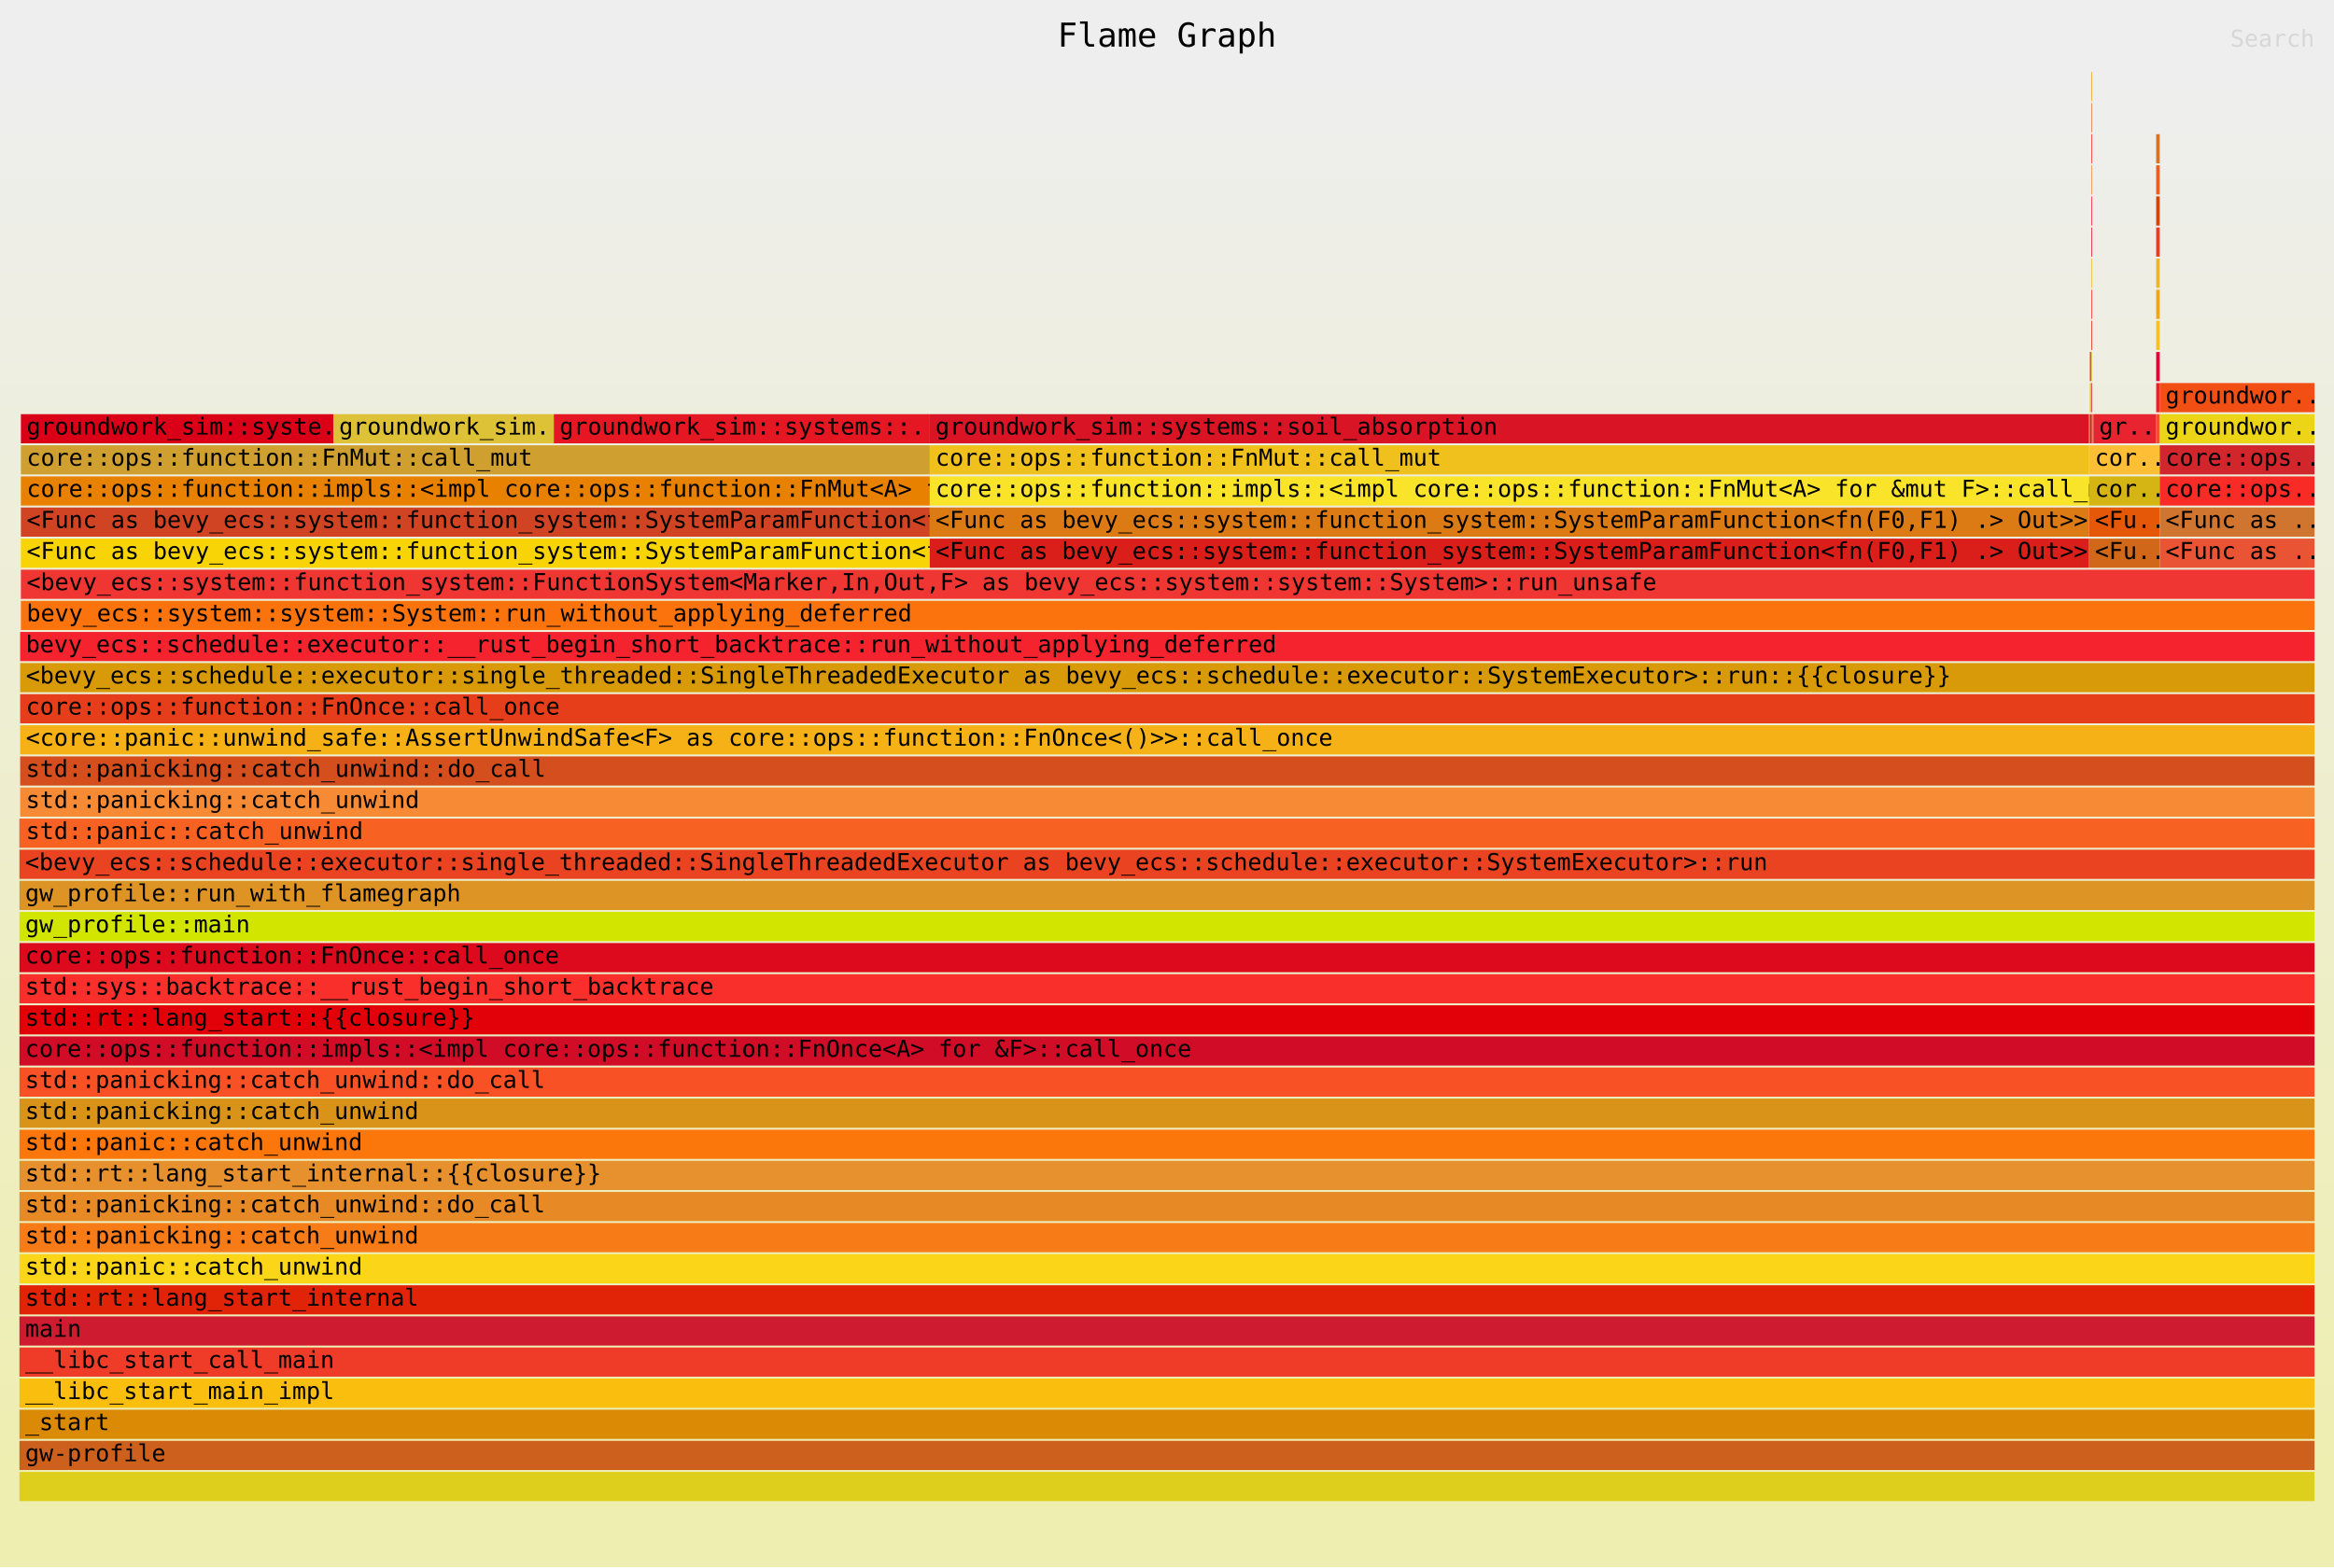
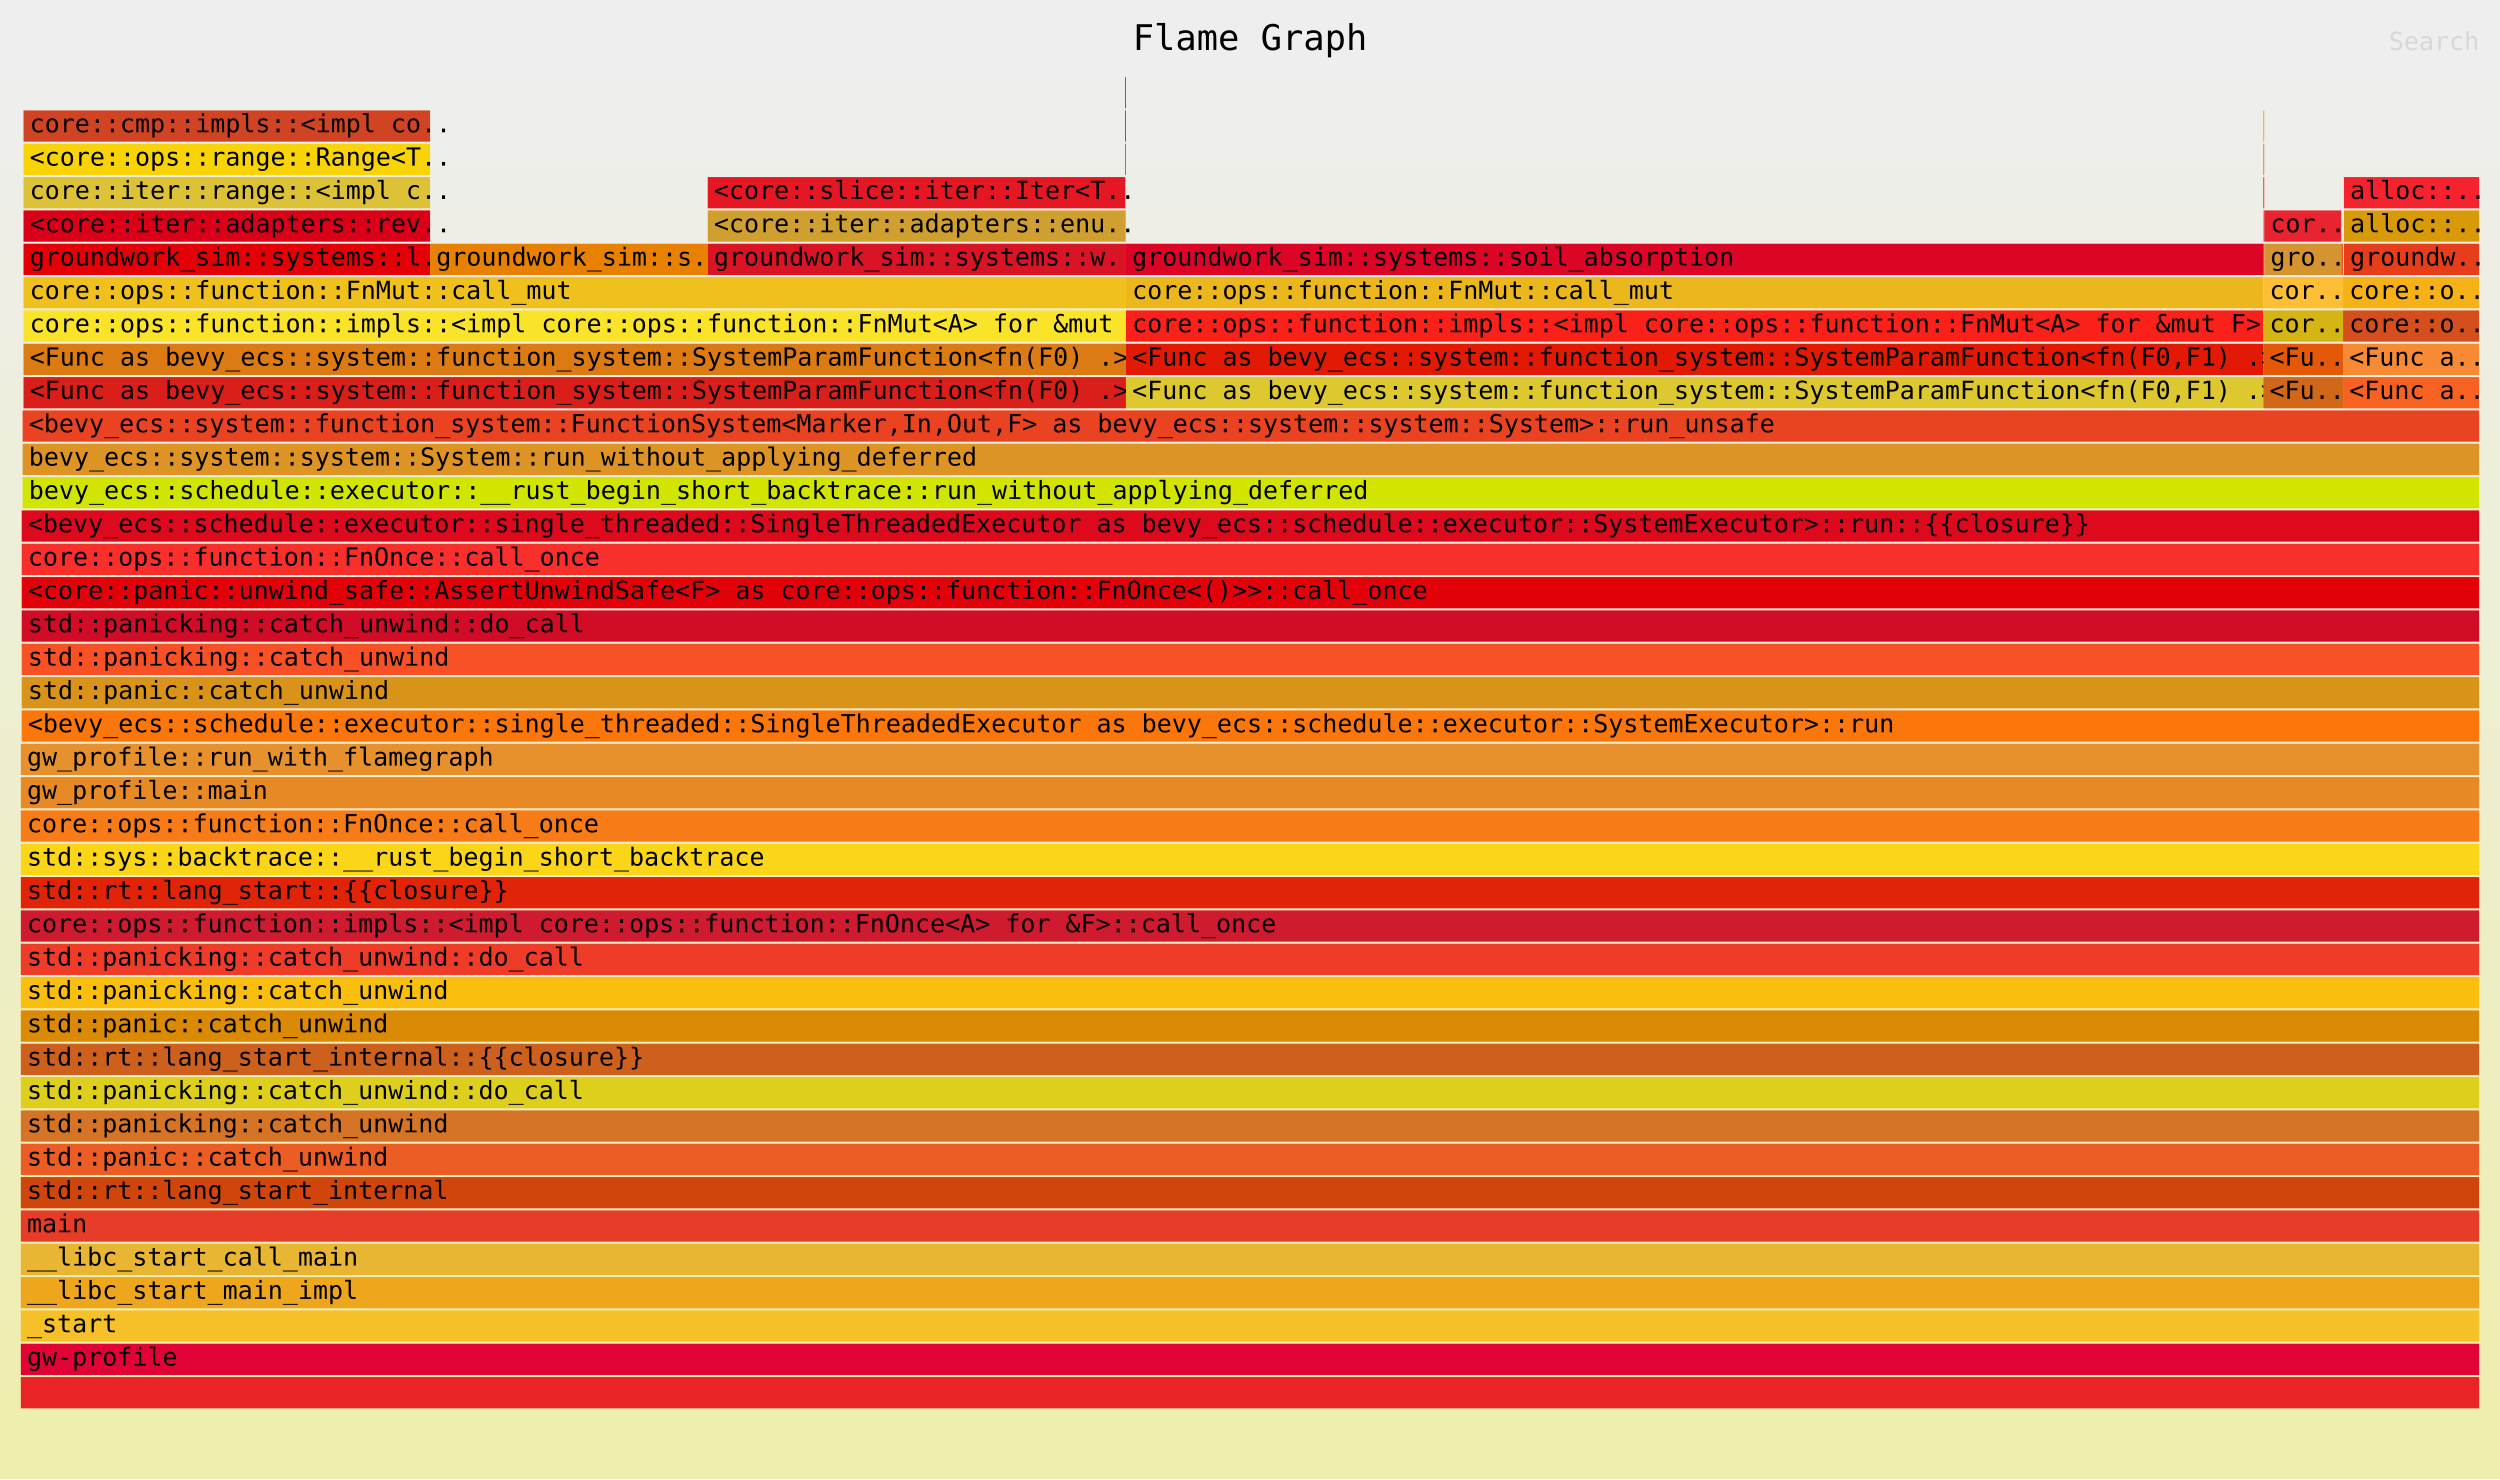
- <svg xmlns="http://www.w3.org/2000/svg" xmlns:ns1="http://github.com/jonhoo/inferno" version="1.1" width="1200" height="806" viewBox="0 0 1200 806">
+ <svg xmlns="http://www.w3.org/2000/svg" xmlns:ns1="http://github.com/jonhoo/inferno" version="1.1" width="1200" height="710" viewBox="0 0 1200 710">
  <defs>
    <linearGradient id="background" y1="0" y2="1" x1="0" x2="0">
      <stop stop-color="#eeeeee" offset="5%" />
      <stop stop-color="#eeeeb0" offset="95%" />
    </linearGradient>
  </defs>
  <style type="text/css">
text { font-family:monospace; font-size:12px }
#title { text-anchor:middle; font-size:17px; }
#matched { text-anchor:end; }
#search { text-anchor:end; opacity:0.1; cursor:pointer; }
#search:hover, #search.show { opacity:1; }
#subtitle { text-anchor:middle; font-color:rgb(160,160,160); }
#unzoom { cursor:pointer; }
#frames &gt; *:hover { stroke:black; stroke-width:0.5; cursor:pointer; }
.hide { display:none; }
.parent { opacity:0.5; }
</style>
-   <rect x="0" y="0" width="100%" height="806" fill="url(#background)" />
+   <rect x="0" y="0" width="100%" height="710" fill="url(#background)" />
  <text id="title" fill="rgb(0,0,0)" x="50%" y="24.00">Flame Graph</text>
-   <text id="details" fill="rgb(0,0,0)" x="10" y="789.00"> </text>
+   <text id="details" fill="rgb(0,0,0)" x="10" y="693.00"> </text>
  <text id="unzoom" class="hide" fill="rgb(0,0,0)" x="10" y="24.00">Reset Zoom</text>
  <text id="search" fill="rgb(0,0,0)" x="1190" y="24.00">Search</text>
-   <text id="matched" fill="rgb(0,0,0)" x="1190" y="789.00"> </text>
-   <svg id="frames" x="10" width="1180" total_samples="3217">
-     <g>
-       <rect x="0%" y="421" width="0.031%" height="15" fill="rgb(227,0,7)" ns1:x="0" ns1:w="1" />
-       <text x="0.25%" y="431.50" />
-     </g>
-     <g>
-       <rect x="0.062%" y="213" width="13.615%" height="15" fill="rgb(217,0,24)" ns1:x="2" ns1:w="438" />
-       <text x="0.312%" y="223.50">groundwork_sim::syste..</text>
-     </g>
-     <g>
-       <rect x="13.677%" y="213" width="9.605%" height="15" fill="rgb(221,193,54)" ns1:x="440" ns1:w="309" />
-       <text x="13.927%" y="223.50">groundwork_sim..</text>
-     </g>
-     <g>
-       <rect x="0.062%" y="277" width="39.602%" height="15" fill="rgb(248,212,6)" ns1:x="2" ns1:w="1274" />
-       <text x="0.312%" y="287.50">&lt;Func as bevy_ecs::system::function_system::SystemParamFunction&lt;f..</text>
-     </g>
-     <g>
-       <rect x="0.062%" y="261" width="39.602%" height="15" fill="rgb(208,68,35)" ns1:x="2" ns1:w="1274" />
-       <text x="0.312%" y="271.50">&lt;Func as bevy_ecs::system::function_system::SystemParamFunction&lt;f..</text>
-     </g>
-     <g>
-       <rect x="0.062%" y="245" width="39.602%" height="15" fill="rgb(232,128,0)" ns1:x="2" ns1:w="1274" />
-       <text x="0.312%" y="255.50">core::ops::function::impls::&lt;impl core::ops::function::FnMut&lt;A&gt; f..</text>
-     </g>
-     <g>
-       <rect x="0.062%" y="229" width="39.602%" height="15" fill="rgb(207,160,47)" ns1:x="2" ns1:w="1274" />
-       <text x="0.312%" y="239.50">core::ops::function::FnMut::call_mut</text>
-     </g>
-     <g>
-       <rect x="23.283%" y="213" width="16.382%" height="15" fill="rgb(228,23,34)" ns1:x="749" ns1:w="527" />
-       <text x="23.533%" y="223.50">groundwork_sim::systems::..</text>
-     </g>
-     <g>
-       <rect x="39.664%" y="277" width="50.513%" height="15" fill="rgb(218,30,26)" ns1:x="1276" ns1:w="1625" />
-       <text x="39.914%" y="287.50">&lt;Func as bevy_ecs::system::function_system::SystemParamFunction&lt;fn(F0,F1) .&gt; Out&gt;&gt;:..</text>
-     </g>
-     <g>
-       <rect x="39.664%" y="261" width="50.513%" height="15" fill="rgb(220,122,19)" ns1:x="1276" ns1:w="1625" />
-       <text x="39.914%" y="271.50">&lt;Func as bevy_ecs::system::function_system::SystemParamFunction&lt;fn(F0,F1) .&gt; Out&gt;&gt;:..</text>
-     </g>
-     <g>
-       <rect x="39.664%" y="245" width="50.513%" height="15" fill="rgb(250,228,42)" ns1:x="1276" ns1:w="1625" />
-       <text x="39.914%" y="255.50">core::ops::function::impls::&lt;impl core::ops::function::FnMut&lt;A&gt; for &amp;mut F&gt;::call_m..</text>
-     </g>
-     <g>
-       <rect x="39.664%" y="229" width="50.513%" height="15" fill="rgb(240,193,28)" ns1:x="1276" ns1:w="1625" />
-       <text x="39.914%" y="239.50">core::ops::function::FnMut::call_mut</text>
-     </g>
-     <g>
-       <rect x="39.664%" y="213" width="50.513%" height="15" fill="rgb(216,20,37)" ns1:x="1276" ns1:w="1625" />
-       <text x="39.914%" y="223.50">groundwork_sim::systems::soil_absorption</text>
-     </g>
-     <g>
-       <rect x="90.177%" y="213" width="0.031%" height="15" fill="rgb(206,188,39)" ns1:x="2901" ns1:w="1" />
-       <text x="90.427%" y="223.50" />
-     </g>
-     <g>
-       <rect x="90.208%" y="197" width="0.062%" height="15" fill="rgb(217,207,13)" ns1:x="2902" ns1:w="2" />
-       <text x="90.458%" y="207.50" />
-     </g>
-     <g>
-       <rect x="90.208%" y="181" width="0.062%" height="15" fill="rgb(231,73,38)" ns1:x="2902" ns1:w="2" />
-       <text x="90.458%" y="191.50" />
-     </g>
-     <g>
-       <rect x="90.208%" y="213" width="0.093%" height="15" fill="rgb(225,20,46)" ns1:x="2902" ns1:w="3" />
-       <text x="90.458%" y="223.50" />
-     </g>
-     <g>
-       <rect x="90.27%" y="197" width="0.031%" height="15" fill="rgb(210,31,41)" ns1:x="2904" ns1:w="1" />
-       <text x="90.52%" y="207.50" />
-     </g>
-     <g>
-       <rect x="90.27%" y="181" width="0.031%" height="15" fill="rgb(221,200,47)" ns1:x="2904" ns1:w="1" />
-       <text x="90.52%" y="191.50" />
-     </g>
-     <g>
-       <rect x="90.27%" y="165" width="0.031%" height="15" fill="rgb(226,26,5)" ns1:x="2904" ns1:w="1" />
-       <text x="90.52%" y="175.50" />
-     </g>
-     <g>
-       <rect x="90.27%" y="149" width="0.031%" height="15" fill="rgb(249,33,26)" ns1:x="2904" ns1:w="1" />
-       <text x="90.52%" y="159.50" />
-     </g>
-     <g>
-       <rect x="90.27%" y="133" width="0.031%" height="15" fill="rgb(235,183,28)" ns1:x="2904" ns1:w="1" />
-       <text x="90.52%" y="143.50" />
-     </g>
-     <g>
-       <rect x="90.27%" y="117" width="0.031%" height="15" fill="rgb(221,5,38)" ns1:x="2904" ns1:w="1" />
-       <text x="90.52%" y="127.50" />
-     </g>
-     <g>
-       <rect x="90.27%" y="101" width="0.031%" height="15" fill="rgb(247,18,42)" ns1:x="2904" ns1:w="1" />
-       <text x="90.52%" y="111.50" />
-     </g>
-     <g>
-       <rect x="90.27%" y="85" width="0.031%" height="15" fill="rgb(241,131,45)" ns1:x="2904" ns1:w="1" />
-       <text x="90.52%" y="95.50" />
-     </g>
-     <g>
-       <rect x="90.27%" y="69" width="0.031%" height="15" fill="rgb(249,31,29)" ns1:x="2904" ns1:w="1" />
-       <text x="90.52%" y="79.50" />
-     </g>
-     <g>
-       <rect x="90.27%" y="53" width="0.031%" height="15" fill="rgb(225,111,53)" ns1:x="2904" ns1:w="1" />
-       <text x="90.52%" y="63.50" />
-     </g>
-     <g>
-       <rect x="90.27%" y="37" width="0.031%" height="15" fill="rgb(238,160,17)" ns1:x="2904" ns1:w="1" />
-       <text x="90.52%" y="47.50" />
-     </g>
-     <g>
-       <rect x="90.302%" y="213" width="0.062%" height="15" fill="rgb(214,148,48)" ns1:x="2905" ns1:w="2" />
-       <text x="90.552%" y="223.50" />
-     </g>
-     <g>
-       <rect x="90.364%" y="213" width="2.736%" height="15" fill="rgb(232,36,49)" ns1:x="2907" ns1:w="88" />
-       <text x="90.614%" y="223.50">gr..</text>
-     </g>
-     <g>
-       <rect x="90.177%" y="277" width="3.077%" height="15" fill="rgb(209,103,24)" ns1:x="2901" ns1:w="99" />
-       <text x="90.427%" y="287.50">&lt;Fu..</text>
-     </g>
-     <g>
-       <rect x="90.177%" y="261" width="3.077%" height="15" fill="rgb(229,88,8)" ns1:x="2901" ns1:w="99" />
-       <text x="90.427%" y="271.50">&lt;Fu..</text>
-     </g>
-     <g>
-       <rect x="90.177%" y="245" width="3.077%" height="15" fill="rgb(213,181,19)" ns1:x="2901" ns1:w="99" />
-       <text x="90.427%" y="255.50">cor..</text>
-     </g>
-     <g>
-       <rect x="90.177%" y="229" width="3.077%" height="15" fill="rgb(254,191,54)" ns1:x="2901" ns1:w="99" />
-       <text x="90.427%" y="239.50">cor..</text>
-     </g>
-     <g>
-       <rect x="93.099%" y="213" width="0.155%" height="15" fill="rgb(241,83,37)" ns1:x="2995" ns1:w="5" />
-       <text x="93.349%" y="223.50" />
-     </g>
-     <g>
-       <rect x="93.099%" y="197" width="0.155%" height="15" fill="rgb(233,36,39)" ns1:x="2995" ns1:w="5" />
-       <text x="93.349%" y="207.50" />
-     </g>
-     <g>
-       <rect x="93.099%" y="181" width="0.155%" height="15" fill="rgb(226,3,54)" ns1:x="2995" ns1:w="5" />
-       <text x="93.349%" y="191.50" />
-     </g>
-     <g>
-       <rect x="93.099%" y="165" width="0.155%" height="15" fill="rgb(245,192,40)" ns1:x="2995" ns1:w="5" />
-       <text x="93.349%" y="175.50" />
-     </g>
-     <g>
-       <rect x="93.099%" y="149" width="0.155%" height="15" fill="rgb(238,167,29)" ns1:x="2995" ns1:w="5" />
-       <text x="93.349%" y="159.50" />
-     </g>
-     <g>
-       <rect x="93.099%" y="133" width="0.155%" height="15" fill="rgb(232,182,51)" ns1:x="2995" ns1:w="5" />
-       <text x="93.349%" y="143.50" />
-     </g>
-     <g>
-       <rect x="93.099%" y="117" width="0.155%" height="15" fill="rgb(231,60,39)" ns1:x="2995" ns1:w="5" />
-       <text x="93.349%" y="127.50" />
-     </g>
-     <g>
-       <rect x="93.099%" y="101" width="0.155%" height="15" fill="rgb(208,69,12)" ns1:x="2995" ns1:w="5" />
-       <text x="93.349%" y="111.50" />
-     </g>
-     <g>
-       <rect x="93.099%" y="85" width="0.155%" height="15" fill="rgb(235,93,37)" ns1:x="2995" ns1:w="5" />
-       <text x="93.349%" y="95.50" />
-     </g>
-     <g>
-       <rect x="93.099%" y="69" width="0.155%" height="15" fill="rgb(213,116,39)" ns1:x="2995" ns1:w="5" />
-       <text x="93.349%" y="79.50" />
-     </g>
-     <g>
-       <rect x="0%" y="757" width="100%" height="15" fill="rgb(222,207,29)" ns1:x="0" ns1:w="3217" />
-       <text x="0.25%" y="767.50" />
-     </g>
-     <g>
-       <rect x="0%" y="741" width="100%" height="15" fill="rgb(206,96,30)" ns1:x="0" ns1:w="3217" />
-       <text x="0.25%" y="751.50">gw-profile</text>
-     </g>
-     <g>
-       <rect x="0%" y="725" width="100%" height="15" fill="rgb(218,138,4)" ns1:x="0" ns1:w="3217" />
-       <text x="0.25%" y="735.50">_start</text>
-     </g>
-     <g>
-       <rect x="0%" y="709" width="100%" height="15" fill="rgb(250,191,14)" ns1:x="0" ns1:w="3217" />
-       <text x="0.25%" y="719.50">__libc_start_main_impl</text>
-     </g>
-     <g>
-       <rect x="0%" y="693" width="100%" height="15" fill="rgb(239,60,40)" ns1:x="0" ns1:w="3217" />
-       <text x="0.25%" y="703.50">__libc_start_call_main</text>
-     </g>
-     <g>
-       <rect x="0%" y="677" width="100%" height="15" fill="rgb(206,27,48)" ns1:x="0" ns1:w="3217" />
-       <text x="0.25%" y="687.50">main</text>
-     </g>
-     <g>
-       <rect x="0%" y="661" width="100%" height="15" fill="rgb(225,35,8)" ns1:x="0" ns1:w="3217" />
-       <text x="0.25%" y="671.50">std::rt::lang_start_internal</text>
-     </g>
-     <g>
-       <rect x="0%" y="645" width="100%" height="15" fill="rgb(250,213,24)" ns1:x="0" ns1:w="3217" />
-       <text x="0.25%" y="655.50">std::panic::catch_unwind</text>
-     </g>
-     <g>
-       <rect x="0%" y="629" width="100%" height="15" fill="rgb(247,123,22)" ns1:x="0" ns1:w="3217" />
-       <text x="0.25%" y="639.50">std::panicking::catch_unwind</text>
-     </g>
-     <g>
-       <rect x="0%" y="613" width="100%" height="15" fill="rgb(231,138,38)" ns1:x="0" ns1:w="3217" />
-       <text x="0.25%" y="623.50">std::panicking::catch_unwind::do_call</text>
-     </g>
-     <g>
-       <rect x="0%" y="597" width="100%" height="15" fill="rgb(231,145,46)" ns1:x="0" ns1:w="3217" />
-       <text x="0.25%" y="607.50">std::rt::lang_start_internal::{{closure}}</text>
-     </g>
-     <g>
-       <rect x="0%" y="581" width="100%" height="15" fill="rgb(251,118,11)" ns1:x="0" ns1:w="3217" />
-       <text x="0.25%" y="591.50">std::panic::catch_unwind</text>
-     </g>
-     <g>
-       <rect x="0%" y="565" width="100%" height="15" fill="rgb(217,147,25)" ns1:x="0" ns1:w="3217" />
-       <text x="0.25%" y="575.50">std::panicking::catch_unwind</text>
-     </g>
-     <g>
-       <rect x="0%" y="549" width="100%" height="15" fill="rgb(247,81,37)" ns1:x="0" ns1:w="3217" />
-       <text x="0.25%" y="559.50">std::panicking::catch_unwind::do_call</text>
-     </g>
-     <g>
-       <rect x="0%" y="533" width="100%" height="15" fill="rgb(209,12,38)" ns1:x="0" ns1:w="3217" />
-       <text x="0.25%" y="543.50">core::ops::function::impls::&lt;impl core::ops::function::FnOnce&lt;A&gt; for &amp;F&gt;::call_once</text>
-     </g>
-     <g>
-       <rect x="0%" y="517" width="100%" height="15" fill="rgb(227,1,9)" ns1:x="0" ns1:w="3217" />
-       <text x="0.25%" y="527.50">std::rt::lang_start::{{closure}}</text>
-     </g>
-     <g>
-       <rect x="0%" y="501" width="100%" height="15" fill="rgb(248,47,43)" ns1:x="0" ns1:w="3217" />
-       <text x="0.25%" y="511.50">std::sys::backtrace::__rust_begin_short_backtrace</text>
-     </g>
-     <g>
-       <rect x="0%" y="485" width="100%" height="15" fill="rgb(221,10,30)" ns1:x="0" ns1:w="3217" />
-       <text x="0.25%" y="495.50">core::ops::function::FnOnce::call_once</text>
-     </g>
-     <g>
-       <rect x="0%" y="469" width="100%" height="15" fill="rgb(210,229,1)" ns1:x="0" ns1:w="3217" />
-       <text x="0.25%" y="479.50">gw_profile::main</text>
-     </g>
-     <g>
-       <rect x="0%" y="453" width="100%" height="15" fill="rgb(222,148,37)" ns1:x="0" ns1:w="3217" />
-       <text x="0.25%" y="463.50">gw_profile::run_with_flamegraph</text>
-     </g>
-     <g>
-       <rect x="0%" y="437" width="100%" height="15" fill="rgb(234,67,33)" ns1:x="0" ns1:w="3217" />
-       <text x="0.25%" y="447.50">&lt;bevy_ecs::schedule::executor::single_threaded::SingleThreadedExecutor as bevy_ecs::schedule::executor::SystemExecutor&gt;::run</text>
-     </g>
-     <g>
-       <rect x="0.031%" y="421" width="99.969%" height="15" fill="rgb(247,98,35)" ns1:x="1" ns1:w="3216" />
-       <text x="0.281%" y="431.50">std::panic::catch_unwind</text>
-     </g>
-     <g>
-       <rect x="0.031%" y="405" width="99.969%" height="15" fill="rgb(247,138,52)" ns1:x="1" ns1:w="3216" />
-       <text x="0.281%" y="415.50">std::panicking::catch_unwind</text>
-     </g>
-     <g>
-       <rect x="0.031%" y="389" width="99.969%" height="15" fill="rgb(213,79,30)" ns1:x="1" ns1:w="3216" />
-       <text x="0.281%" y="399.50">std::panicking::catch_unwind::do_call</text>
-     </g>
-     <g>
-       <rect x="0.031%" y="373" width="99.969%" height="15" fill="rgb(246,177,23)" ns1:x="1" ns1:w="3216" />
-       <text x="0.281%" y="383.50">&lt;core::panic::unwind_safe::AssertUnwindSafe&lt;F&gt; as core::ops::function::FnOnce&lt;()&gt;&gt;::call_once</text>
-     </g>
-     <g>
-       <rect x="0.031%" y="357" width="99.969%" height="15" fill="rgb(230,62,27)" ns1:x="1" ns1:w="3216" />
-       <text x="0.281%" y="367.50">core::ops::function::FnOnce::call_once</text>
-     </g>
-     <g>
-       <rect x="0.031%" y="341" width="99.969%" height="15" fill="rgb(216,154,8)" ns1:x="1" ns1:w="3216" />
-       <text x="0.281%" y="351.50">&lt;bevy_ecs::schedule::executor::single_threaded::SingleThreadedExecutor as bevy_ecs::schedule::executor::SystemExecutor&gt;::run::{{closure}}</text>
-     </g>
-     <g>
-       <rect x="0.031%" y="325" width="99.969%" height="15" fill="rgb(244,35,45)" ns1:x="1" ns1:w="3216" />
-       <text x="0.281%" y="335.50">bevy_ecs::schedule::executor::__rust_begin_short_backtrace::run_without_applying_deferred</text>
-     </g>
-     <g>
-       <rect x="0.062%" y="309" width="99.938%" height="15" fill="rgb(251,115,12)" ns1:x="2" ns1:w="3215" />
-       <text x="0.312%" y="319.50">bevy_ecs::system::system::System::run_without_applying_deferred</text>
-     </g>
-     <g>
-       <rect x="0.062%" y="293" width="99.938%" height="15" fill="rgb(240,54,50)" ns1:x="2" ns1:w="3215" />
-       <text x="0.312%" y="303.50">&lt;bevy_ecs::system::function_system::FunctionSystem&lt;Marker,In,Out,F&gt; as bevy_ecs::system::system::System&gt;::run_unsafe</text>
-     </g>
-     <g>
-       <rect x="93.255%" y="277" width="6.745%" height="15" fill="rgb(233,84,52)" ns1:x="3000" ns1:w="217" />
-       <text x="93.505%" y="287.50">&lt;Func as ..</text>
-     </g>
-     <g>
-       <rect x="93.255%" y="261" width="6.745%" height="15" fill="rgb(207,117,47)" ns1:x="3000" ns1:w="217" />
-       <text x="93.505%" y="271.50">&lt;Func as ..</text>
-     </g>
-     <g>
-       <rect x="93.255%" y="245" width="6.745%" height="15" fill="rgb(249,43,39)" ns1:x="3000" ns1:w="217" />
-       <text x="93.505%" y="255.50">core::ops..</text>
-     </g>
-     <g>
-       <rect x="93.255%" y="229" width="6.745%" height="15" fill="rgb(209,38,44)" ns1:x="3000" ns1:w="217" />
-       <text x="93.505%" y="239.50">core::ops..</text>
-     </g>
-     <g>
-       <rect x="93.255%" y="213" width="6.745%" height="15" fill="rgb(236,212,23)" ns1:x="3000" ns1:w="217" />
-       <text x="93.505%" y="223.50">groundwor..</text>
-     </g>
-     <g>
-       <rect x="93.255%" y="197" width="6.745%" height="15" fill="rgb(242,79,21)" ns1:x="3000" ns1:w="217" />
-       <text x="93.505%" y="207.50">groundwor..</text>
+   <text id="matched" fill="rgb(0,0,0)" x="1190" y="693.00"> </text>
+   <svg id="frames" x="10" width="1180" total_samples="2745">
+     <g>
+       <rect x="0.109%" y="117" width="16.539%" height="15" fill="rgb(227,0,7)" ns1:x="3" ns1:w="454" />
+       <text x="0.359%" y="127.50">groundwork_sim::systems::l..</text>
+     </g>
+     <g>
+       <rect x="0.109%" y="101" width="16.539%" height="15" fill="rgb(217,0,24)" ns1:x="3" ns1:w="454" />
+       <text x="0.359%" y="111.50">&lt;core::iter::adapters::rev..</text>
+     </g>
+     <g>
+       <rect x="0.109%" y="85" width="16.539%" height="15" fill="rgb(221,193,54)" ns1:x="3" ns1:w="454" />
+       <text x="0.359%" y="95.50">core::iter::range::&lt;impl c..</text>
+     </g>
+     <g>
+       <rect x="0.109%" y="69" width="16.539%" height="15" fill="rgb(248,212,6)" ns1:x="3" ns1:w="454" />
+       <text x="0.359%" y="79.50">&lt;core::ops::range::Range&lt;T..</text>
+     </g>
+     <g>
+       <rect x="0.109%" y="53" width="16.539%" height="15" fill="rgb(208,68,35)" ns1:x="3" ns1:w="454" />
+       <text x="0.359%" y="63.50">core::cmp::impls::&lt;impl co..</text>
+     </g>
+     <g>
+       <rect x="16.648%" y="117" width="11.293%" height="15" fill="rgb(232,128,0)" ns1:x="457" ns1:w="310" />
+       <text x="16.898%" y="127.50">groundwork_sim::s..</text>
+     </g>
+     <g>
+       <rect x="27.942%" y="101" width="16.976%" height="15" fill="rgb(207,160,47)" ns1:x="767" ns1:w="466" />
+       <text x="28.192%" y="111.50">&lt;core::iter::adapters::enu..</text>
+     </g>
+     <g>
+       <rect x="27.942%" y="85" width="16.976%" height="15" fill="rgb(228,23,34)" ns1:x="767" ns1:w="466" />
+       <text x="28.192%" y="95.50">&lt;core::slice::iter::Iter&lt;T..</text>
+     </g>
+     <g>
+       <rect x="0.109%" y="181" width="44.845%" height="15" fill="rgb(218,30,26)" ns1:x="3" ns1:w="1231" />
+       <text x="0.359%" y="191.50">&lt;Func as bevy_ecs::system::function_system::SystemParamFunction&lt;fn(F0) .&gt; ..</text>
+     </g>
+     <g>
+       <rect x="0.109%" y="165" width="44.845%" height="15" fill="rgb(220,122,19)" ns1:x="3" ns1:w="1231" />
+       <text x="0.359%" y="175.50">&lt;Func as bevy_ecs::system::function_system::SystemParamFunction&lt;fn(F0) .&gt; ..</text>
+     </g>
+     <g>
+       <rect x="0.109%" y="149" width="44.845%" height="15" fill="rgb(250,228,42)" ns1:x="3" ns1:w="1231" />
+       <text x="0.359%" y="159.50">core::ops::function::impls::&lt;impl core::ops::function::FnMut&lt;A&gt; for &amp;mut F..</text>
+     </g>
+     <g>
+       <rect x="0.109%" y="133" width="44.845%" height="15" fill="rgb(240,193,28)" ns1:x="3" ns1:w="1231" />
+       <text x="0.359%" y="143.50">core::ops::function::FnMut::call_mut</text>
+     </g>
+     <g>
+       <rect x="27.942%" y="117" width="17.013%" height="15" fill="rgb(216,20,37)" ns1:x="767" ns1:w="467" />
+       <text x="28.192%" y="127.50">groundwork_sim::systems::w..</text>
+     </g>
+     <g>
+       <rect x="44.918%" y="101" width="0.036%" height="15" fill="rgb(206,188,39)" ns1:x="1233" ns1:w="1" />
+       <text x="45.168%" y="111.50" />
+     </g>
+     <g>
+       <rect x="44.918%" y="85" width="0.036%" height="15" fill="rgb(217,207,13)" ns1:x="1233" ns1:w="1" />
+       <text x="45.168%" y="95.50" />
+     </g>
+     <g>
+       <rect x="44.918%" y="69" width="0.036%" height="15" fill="rgb(231,73,38)" ns1:x="1233" ns1:w="1" />
+       <text x="45.168%" y="79.50" />
+     </g>
+     <g>
+       <rect x="44.918%" y="53" width="0.036%" height="15" fill="rgb(225,20,46)" ns1:x="1233" ns1:w="1" />
+       <text x="45.168%" y="63.50" />
+     </g>
+     <g>
+       <rect x="44.918%" y="37" width="0.036%" height="15" fill="rgb(210,31,41)" ns1:x="1233" ns1:w="1" />
+       <text x="45.168%" y="47.50" />
+     </g>
+     <g>
+       <rect x="44.955%" y="181" width="46.266%" height="15" fill="rgb(221,200,47)" ns1:x="1234" ns1:w="1270" />
+       <text x="45.205%" y="191.50">&lt;Func as bevy_ecs::system::function_system::SystemParamFunction&lt;fn(F0,F1) .&gt;..</text>
+     </g>
+     <g>
+       <rect x="44.955%" y="165" width="46.266%" height="15" fill="rgb(226,26,5)" ns1:x="1234" ns1:w="1270" />
+       <text x="45.205%" y="175.50">&lt;Func as bevy_ecs::system::function_system::SystemParamFunction&lt;fn(F0,F1) .&gt;..</text>
+     </g>
+     <g>
+       <rect x="44.955%" y="149" width="46.266%" height="15" fill="rgb(249,33,26)" ns1:x="1234" ns1:w="1270" />
+       <text x="45.205%" y="159.50">core::ops::function::impls::&lt;impl core::ops::function::FnMut&lt;A&gt; for &amp;mut F&gt;:..</text>
+     </g>
+     <g>
+       <rect x="44.955%" y="133" width="46.266%" height="15" fill="rgb(235,183,28)" ns1:x="1234" ns1:w="1270" />
+       <text x="45.205%" y="143.50">core::ops::function::FnMut::call_mut</text>
+     </g>
+     <g>
+       <rect x="44.955%" y="117" width="46.266%" height="15" fill="rgb(221,5,38)" ns1:x="1234" ns1:w="1270" />
+       <text x="45.205%" y="127.50">groundwork_sim::systems::soil_absorption</text>
+     </g>
+     <g>
+       <rect x="91.22%" y="117" width="0.036%" height="15" fill="rgb(247,18,42)" ns1:x="2504" ns1:w="1" />
+       <text x="91.47%" y="127.50" />
+     </g>
+     <g>
+       <rect x="91.22%" y="101" width="0.036%" height="15" fill="rgb(241,131,45)" ns1:x="2504" ns1:w="1" />
+       <text x="91.47%" y="111.50" />
+     </g>
+     <g>
+       <rect x="91.22%" y="85" width="0.036%" height="15" fill="rgb(249,31,29)" ns1:x="2504" ns1:w="1" />
+       <text x="91.47%" y="95.50" />
+     </g>
+     <g>
+       <rect x="91.22%" y="69" width="0.036%" height="15" fill="rgb(225,111,53)" ns1:x="2504" ns1:w="1" />
+       <text x="91.47%" y="79.50" />
+     </g>
+     <g>
+       <rect x="91.22%" y="53" width="0.036%" height="15" fill="rgb(238,160,17)" ns1:x="2504" ns1:w="1" />
+       <text x="91.47%" y="63.50" />
+     </g>
+     <g>
+       <rect x="91.257%" y="117" width="3.133%" height="15" fill="rgb(214,148,48)" ns1:x="2505" ns1:w="86" />
+       <text x="91.507%" y="127.50">gro..</text>
+     </g>
+     <g>
+       <rect x="91.257%" y="101" width="3.133%" height="15" fill="rgb(232,36,49)" ns1:x="2505" ns1:w="86" />
+       <text x="91.507%" y="111.50">cor..</text>
+     </g>
+     <g>
+       <rect x="91.22%" y="181" width="3.242%" height="15" fill="rgb(209,103,24)" ns1:x="2504" ns1:w="89" />
+       <text x="91.47%" y="191.50">&lt;Fu..</text>
+     </g>
+     <g>
+       <rect x="91.22%" y="165" width="3.242%" height="15" fill="rgb(229,88,8)" ns1:x="2504" ns1:w="89" />
+       <text x="91.47%" y="175.50">&lt;Fu..</text>
+     </g>
+     <g>
+       <rect x="91.22%" y="149" width="3.242%" height="15" fill="rgb(213,181,19)" ns1:x="2504" ns1:w="89" />
+       <text x="91.47%" y="159.50">cor..</text>
+     </g>
+     <g>
+       <rect x="91.22%" y="133" width="3.242%" height="15" fill="rgb(254,191,54)" ns1:x="2504" ns1:w="89" />
+       <text x="91.47%" y="143.50">cor..</text>
+     </g>
+     <g>
+       <rect x="94.39%" y="117" width="0.073%" height="15" fill="rgb(241,83,37)" ns1:x="2591" ns1:w="2" />
+       <text x="94.64%" y="127.50" />
+     </g>
+     <g>
+       <rect x="0%" y="661" width="100%" height="15" fill="rgb(233,36,39)" ns1:x="0" ns1:w="2745" />
+       <text x="0.25%" y="671.50" />
+     </g>
+     <g>
+       <rect x="0%" y="645" width="100%" height="15" fill="rgb(226,3,54)" ns1:x="0" ns1:w="2745" />
+       <text x="0.25%" y="655.50">gw-profile</text>
+     </g>
+     <g>
+       <rect x="0%" y="629" width="100%" height="15" fill="rgb(245,192,40)" ns1:x="0" ns1:w="2745" />
+       <text x="0.25%" y="639.50">_start</text>
+     </g>
+     <g>
+       <rect x="0%" y="613" width="100%" height="15" fill="rgb(238,167,29)" ns1:x="0" ns1:w="2745" />
+       <text x="0.25%" y="623.50">__libc_start_main_impl</text>
+     </g>
+     <g>
+       <rect x="0%" y="597" width="100%" height="15" fill="rgb(232,182,51)" ns1:x="0" ns1:w="2745" />
+       <text x="0.25%" y="607.50">__libc_start_call_main</text>
+     </g>
+     <g>
+       <rect x="0%" y="581" width="100%" height="15" fill="rgb(231,60,39)" ns1:x="0" ns1:w="2745" />
+       <text x="0.25%" y="591.50">main</text>
+     </g>
+     <g>
+       <rect x="0%" y="565" width="100%" height="15" fill="rgb(208,69,12)" ns1:x="0" ns1:w="2745" />
+       <text x="0.25%" y="575.50">std::rt::lang_start_internal</text>
+     </g>
+     <g>
+       <rect x="0%" y="549" width="100%" height="15" fill="rgb(235,93,37)" ns1:x="0" ns1:w="2745" />
+       <text x="0.25%" y="559.50">std::panic::catch_unwind</text>
+     </g>
+     <g>
+       <rect x="0%" y="533" width="100%" height="15" fill="rgb(213,116,39)" ns1:x="0" ns1:w="2745" />
+       <text x="0.25%" y="543.50">std::panicking::catch_unwind</text>
+     </g>
+     <g>
+       <rect x="0%" y="517" width="100%" height="15" fill="rgb(222,207,29)" ns1:x="0" ns1:w="2745" />
+       <text x="0.25%" y="527.50">std::panicking::catch_unwind::do_call</text>
+     </g>
+     <g>
+       <rect x="0%" y="501" width="100%" height="15" fill="rgb(206,96,30)" ns1:x="0" ns1:w="2745" />
+       <text x="0.25%" y="511.50">std::rt::lang_start_internal::{{closure}}</text>
+     </g>
+     <g>
+       <rect x="0%" y="485" width="100%" height="15" fill="rgb(218,138,4)" ns1:x="0" ns1:w="2745" />
+       <text x="0.25%" y="495.50">std::panic::catch_unwind</text>
+     </g>
+     <g>
+       <rect x="0%" y="469" width="100%" height="15" fill="rgb(250,191,14)" ns1:x="0" ns1:w="2745" />
+       <text x="0.25%" y="479.50">std::panicking::catch_unwind</text>
+     </g>
+     <g>
+       <rect x="0%" y="453" width="100%" height="15" fill="rgb(239,60,40)" ns1:x="0" ns1:w="2745" />
+       <text x="0.25%" y="463.50">std::panicking::catch_unwind::do_call</text>
+     </g>
+     <g>
+       <rect x="0%" y="437" width="100%" height="15" fill="rgb(206,27,48)" ns1:x="0" ns1:w="2745" />
+       <text x="0.25%" y="447.50">core::ops::function::impls::&lt;impl core::ops::function::FnOnce&lt;A&gt; for &amp;F&gt;::call_once</text>
+     </g>
+     <g>
+       <rect x="0%" y="421" width="100%" height="15" fill="rgb(225,35,8)" ns1:x="0" ns1:w="2745" />
+       <text x="0.25%" y="431.50">std::rt::lang_start::{{closure}}</text>
+     </g>
+     <g>
+       <rect x="0%" y="405" width="100%" height="15" fill="rgb(250,213,24)" ns1:x="0" ns1:w="2745" />
+       <text x="0.25%" y="415.50">std::sys::backtrace::__rust_begin_short_backtrace</text>
+     </g>
+     <g>
+       <rect x="0%" y="389" width="100%" height="15" fill="rgb(247,123,22)" ns1:x="0" ns1:w="2745" />
+       <text x="0.25%" y="399.50">core::ops::function::FnOnce::call_once</text>
+     </g>
+     <g>
+       <rect x="0%" y="373" width="100%" height="15" fill="rgb(231,138,38)" ns1:x="0" ns1:w="2745" />
+       <text x="0.25%" y="383.50">gw_profile::main</text>
+     </g>
+     <g>
+       <rect x="0%" y="357" width="100%" height="15" fill="rgb(231,145,46)" ns1:x="0" ns1:w="2745" />
+       <text x="0.25%" y="367.50">gw_profile::run_with_flamegraph</text>
+     </g>
+     <g>
+       <rect x="0.036%" y="341" width="99.964%" height="15" fill="rgb(251,118,11)" ns1:x="1" ns1:w="2744" />
+       <text x="0.286%" y="351.50">&lt;bevy_ecs::schedule::executor::single_threaded::SingleThreadedExecutor as bevy_ecs::schedule::executor::SystemExecutor&gt;::run</text>
+     </g>
+     <g>
+       <rect x="0.036%" y="325" width="99.964%" height="15" fill="rgb(217,147,25)" ns1:x="1" ns1:w="2744" />
+       <text x="0.286%" y="335.50">std::panic::catch_unwind</text>
+     </g>
+     <g>
+       <rect x="0.036%" y="309" width="99.964%" height="15" fill="rgb(247,81,37)" ns1:x="1" ns1:w="2744" />
+       <text x="0.286%" y="319.50">std::panicking::catch_unwind</text>
+     </g>
+     <g>
+       <rect x="0.036%" y="293" width="99.964%" height="15" fill="rgb(209,12,38)" ns1:x="1" ns1:w="2744" />
+       <text x="0.286%" y="303.50">std::panicking::catch_unwind::do_call</text>
+     </g>
+     <g>
+       <rect x="0.036%" y="277" width="99.964%" height="15" fill="rgb(227,1,9)" ns1:x="1" ns1:w="2744" />
+       <text x="0.286%" y="287.50">&lt;core::panic::unwind_safe::AssertUnwindSafe&lt;F&gt; as core::ops::function::FnOnce&lt;()&gt;&gt;::call_once</text>
+     </g>
+     <g>
+       <rect x="0.036%" y="261" width="99.964%" height="15" fill="rgb(248,47,43)" ns1:x="1" ns1:w="2744" />
+       <text x="0.286%" y="271.50">core::ops::function::FnOnce::call_once</text>
+     </g>
+     <g>
+       <rect x="0.036%" y="245" width="99.964%" height="15" fill="rgb(221,10,30)" ns1:x="1" ns1:w="2744" />
+       <text x="0.286%" y="255.50">&lt;bevy_ecs::schedule::executor::single_threaded::SingleThreadedExecutor as bevy_ecs::schedule::executor::SystemExecutor&gt;::run::{{closure}}</text>
+     </g>
+     <g>
+       <rect x="0.073%" y="229" width="99.927%" height="15" fill="rgb(210,229,1)" ns1:x="2" ns1:w="2743" />
+       <text x="0.323%" y="239.50">bevy_ecs::schedule::executor::__rust_begin_short_backtrace::run_without_applying_deferred</text>
+     </g>
+     <g>
+       <rect x="0.073%" y="213" width="99.927%" height="15" fill="rgb(222,148,37)" ns1:x="2" ns1:w="2743" />
+       <text x="0.323%" y="223.50">bevy_ecs::system::system::System::run_without_applying_deferred</text>
+     </g>
+     <g>
+       <rect x="0.073%" y="197" width="99.927%" height="15" fill="rgb(234,67,33)" ns1:x="2" ns1:w="2743" />
+       <text x="0.323%" y="207.50">&lt;bevy_ecs::system::function_system::FunctionSystem&lt;Marker,In,Out,F&gt; as bevy_ecs::system::system::System&gt;::run_unsafe</text>
+     </g>
+     <g>
+       <rect x="94.463%" y="181" width="5.537%" height="15" fill="rgb(247,98,35)" ns1:x="2593" ns1:w="152" />
+       <text x="94.713%" y="191.50">&lt;Func a..</text>
+     </g>
+     <g>
+       <rect x="94.463%" y="165" width="5.537%" height="15" fill="rgb(247,138,52)" ns1:x="2593" ns1:w="152" />
+       <text x="94.713%" y="175.50">&lt;Func a..</text>
+     </g>
+     <g>
+       <rect x="94.463%" y="149" width="5.537%" height="15" fill="rgb(213,79,30)" ns1:x="2593" ns1:w="152" />
+       <text x="94.713%" y="159.50">core::o..</text>
+     </g>
+     <g>
+       <rect x="94.463%" y="133" width="5.537%" height="15" fill="rgb(246,177,23)" ns1:x="2593" ns1:w="152" />
+       <text x="94.713%" y="143.50">core::o..</text>
+     </g>
+     <g>
+       <rect x="94.499%" y="117" width="5.501%" height="15" fill="rgb(230,62,27)" ns1:x="2594" ns1:w="151" />
+       <text x="94.749%" y="127.50">groundw..</text>
+     </g>
+     <g>
+       <rect x="94.499%" y="101" width="5.501%" height="15" fill="rgb(216,154,8)" ns1:x="2594" ns1:w="151" />
+       <text x="94.749%" y="111.50">alloc::..</text>
+     </g>
+     <g>
+       <rect x="94.499%" y="85" width="5.501%" height="15" fill="rgb(244,35,45)" ns1:x="2594" ns1:w="151" />
+       <text x="94.749%" y="95.50">alloc::..</text>
    </g>
  </svg>
</svg>
